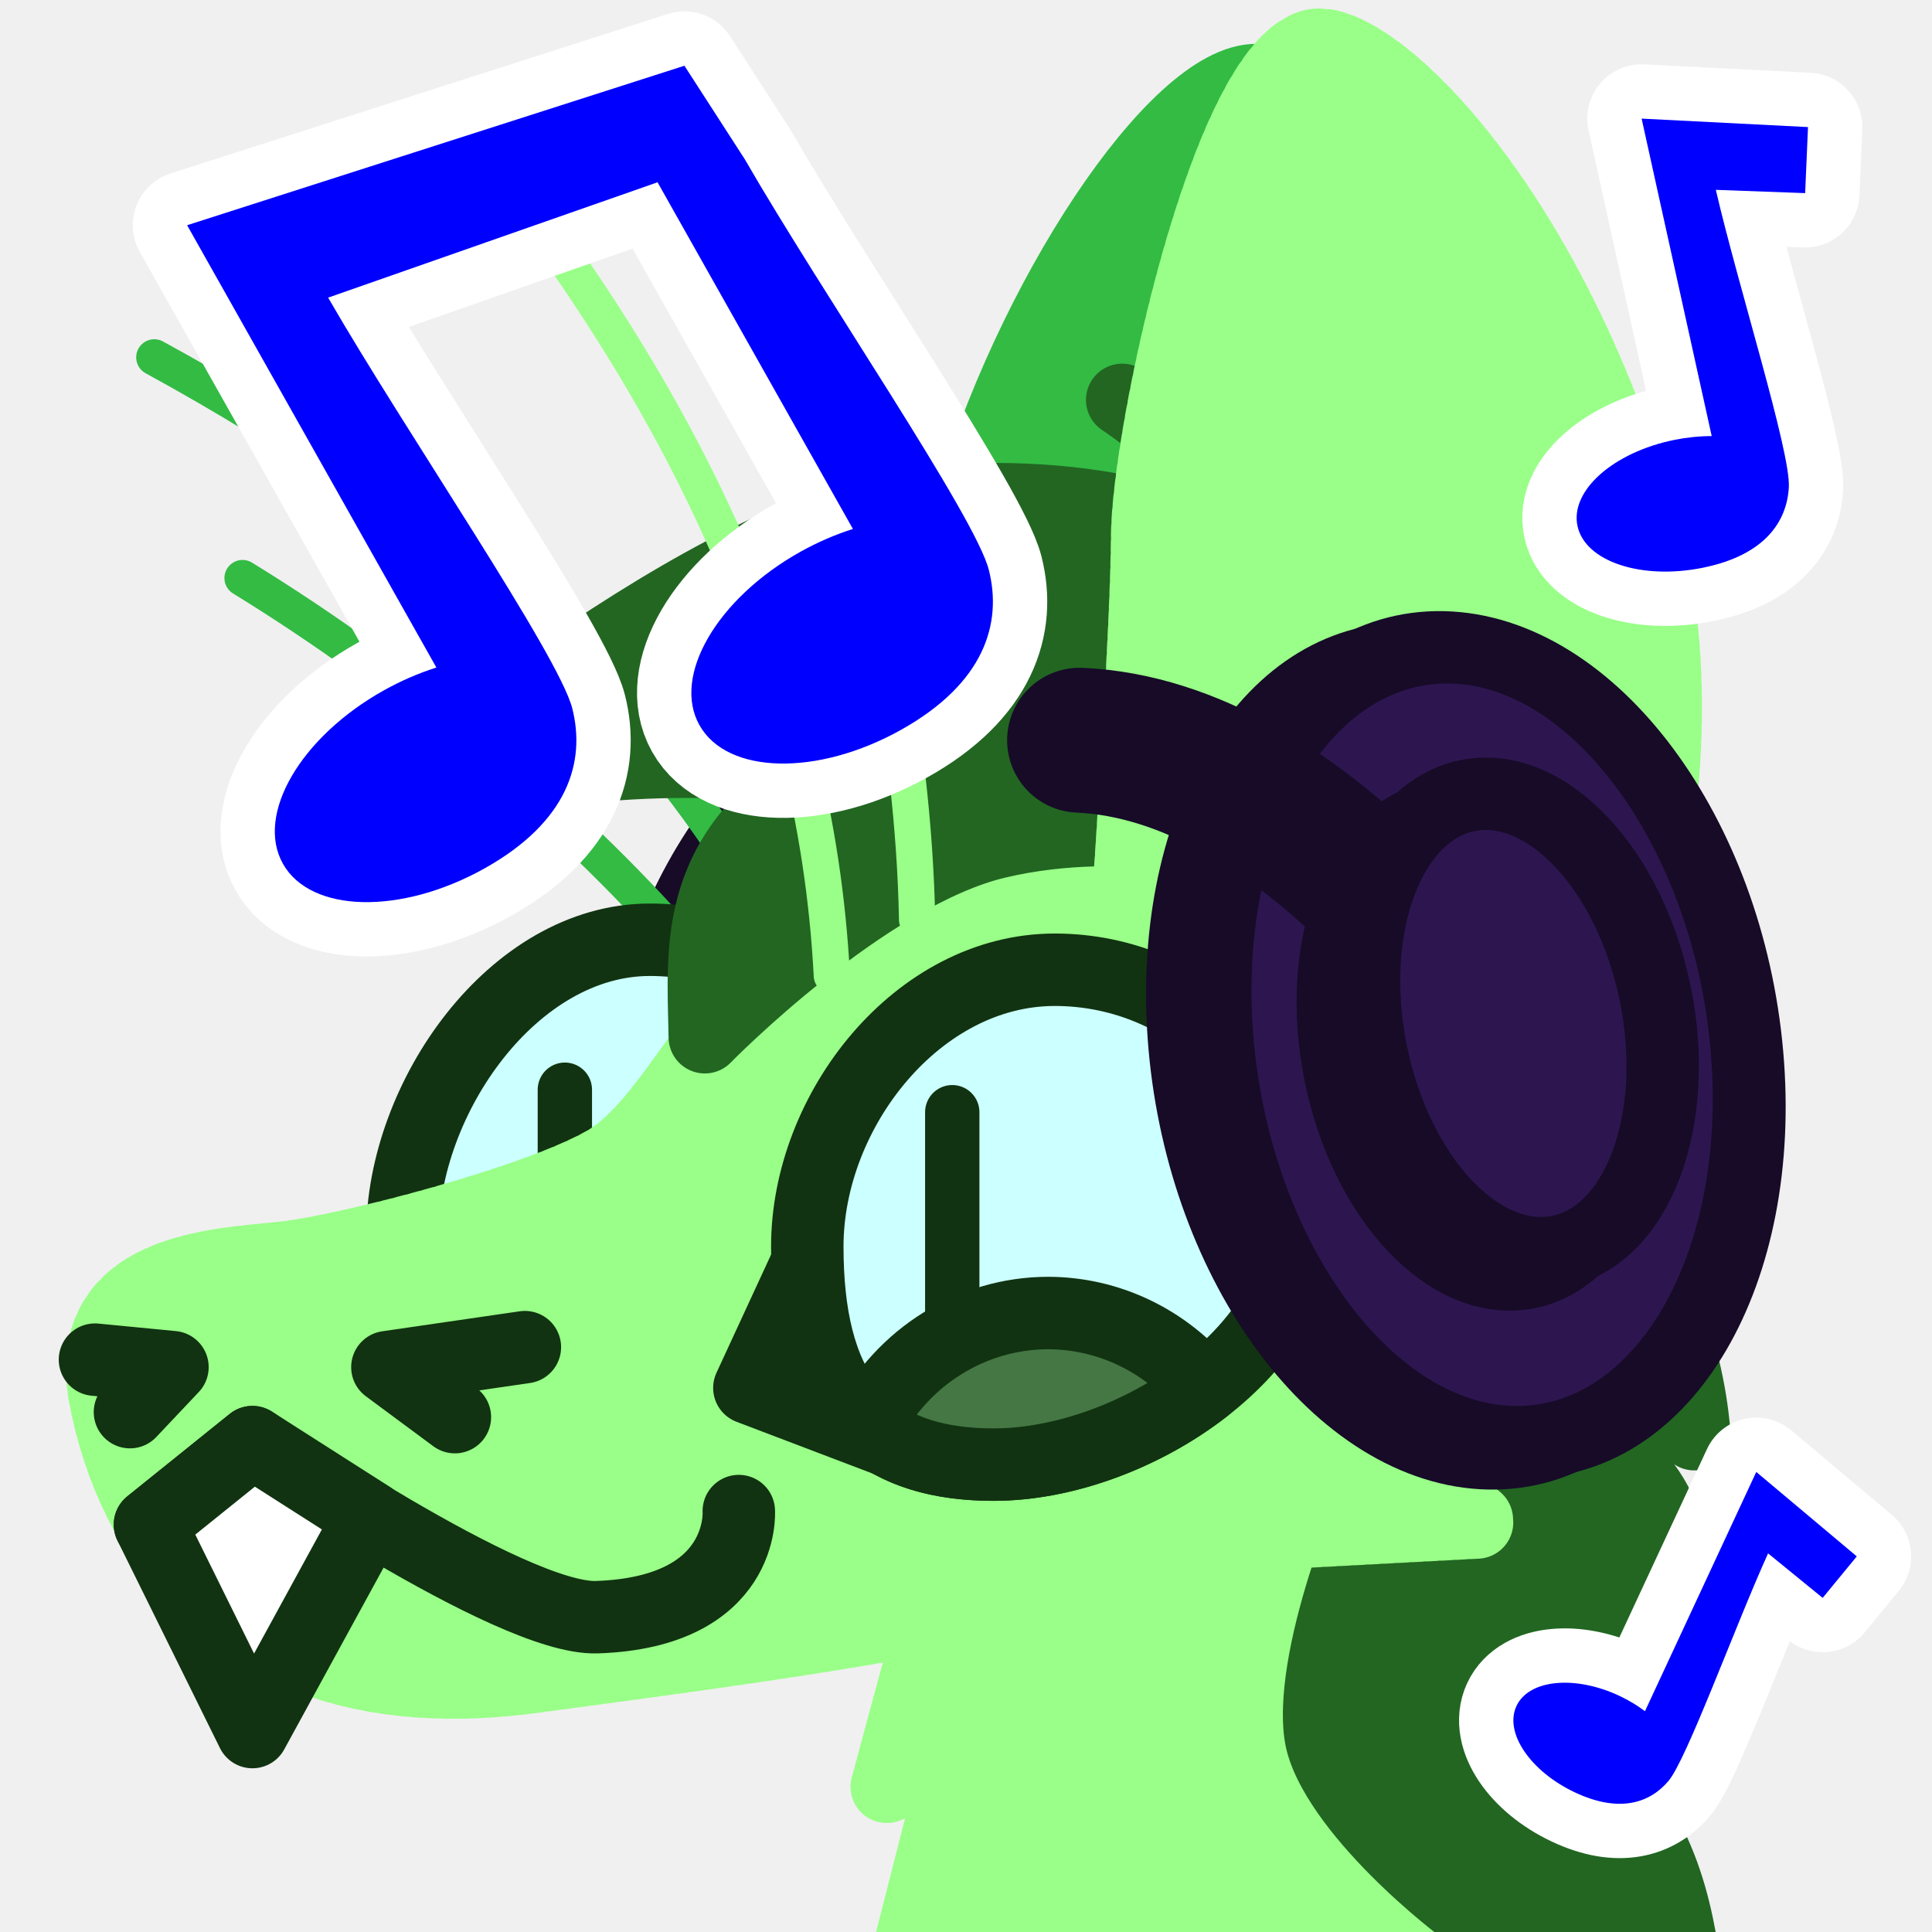
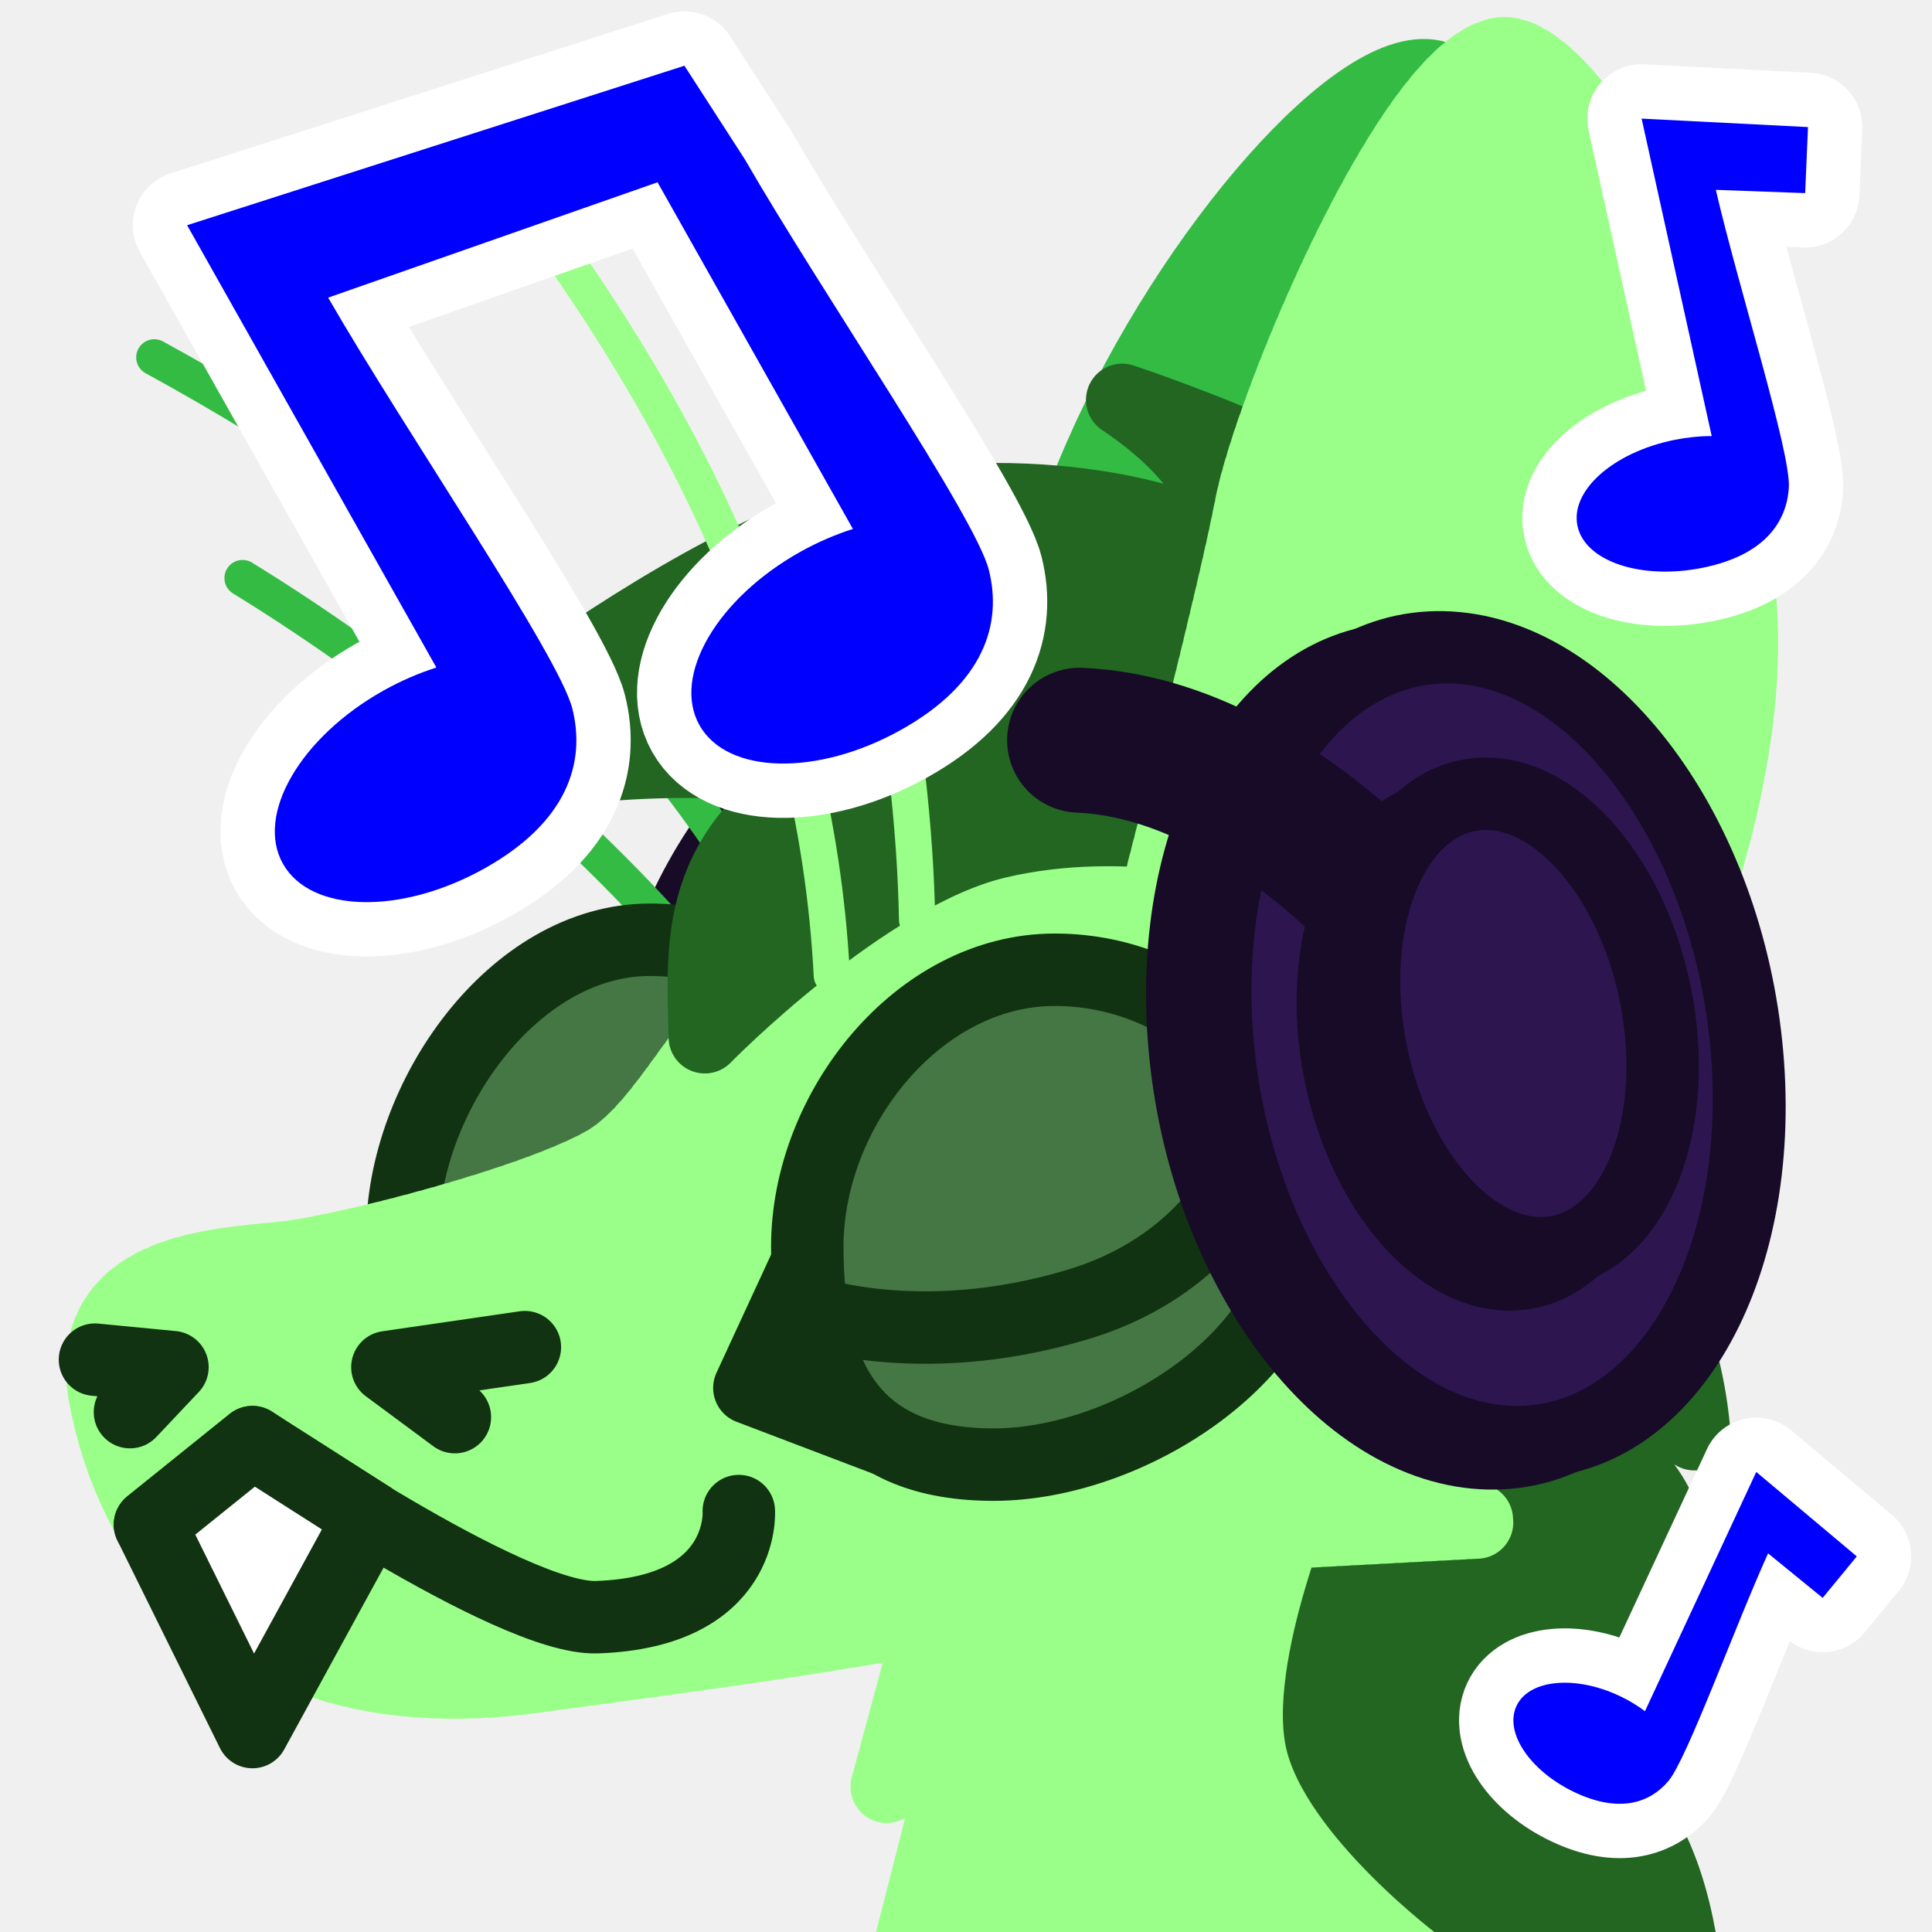
<svg xmlns="http://www.w3.org/2000/svg" version="1.1" id="svg824" width="1706.667" height="1706.667" viewBox="0 0 1706.667 1706.667">
  <defs id="defs828" />
  <g id="layer1" style="display:inline">
    <path style="display:inline;fill:#262;stroke:#262;stroke-width:64;stroke-linecap:round;stroke-linejoin:round;-inkscape-stroke:none;paint-order:fill markers stroke;stop-color:#000000" d="m 1298.031,865.098 c 70.798,131.454 185.382,239.025 198.706,401.828 -29.438,-19.135 -55.932,-14.719 -79.483,13.247 91.022,54.7 58.514,175.917 81.69,267.15 l -99.353,6.624 c 66.759,58.919 81.773,128.186 90.522,198.706 l -494.507,2.208 c -24.38,-41.481 23.115,-208.563 66.236,-227.044 0,0 3.379,-20.015 -75.353,-9.455 C 1015.23,1271.09 1172.184,1096.186 1298.031,865.098 Z" id="path3091" />
    <path style="opacity:1;fill:#9f8;fill-opacity:1;stroke:#9f8;stroke-width:64;stroke-linecap:round;stroke-linejoin:round;stroke-miterlimit:4;stroke-dasharray:none;stroke-dashoffset:0;stroke-opacity:1;paint-order:fill markers stroke;stop-color:#000000" d="m 848.093,1338.888 -64.785,239.508 62.822,-25.521 -51.043,200.244 459.384,-15.705 c 0,0 -127.607,-94.233 -149.202,-184.539 -21.595,-90.306 51.043,-253.25 51.043,-253.25 z" id="path3340" />
    <g id="g12988">
      <ellipse style="display:inline;fill:#2d1650;stroke:#170b28;stroke-width:64.19;stroke-linecap:round;stroke-linejoin:round;paint-order:fill markers stroke;stop-color:#000000" id="path867-6" cx="995.64" cy="675.97" rx="233.906" ry="352.418" transform="matrix(0.944985,0.3271135,-0.2225765,0.9749152,0,0)" />
      <path style="display:inline;fill:none;fill-opacity:1;stroke:#3b4;stroke-width:32;stroke-linecap:round;stroke-linejoin:round;stroke-miterlimit:4;stroke-dasharray:none;stroke-dashoffset:0;stroke-opacity:1;paint-order:fill markers stroke;stop-color:#000000" d="m 214.247,510.634 c 146.957,90.167 298.173,215.743 401.657,338.766" id="path6280-0-6" />
      <path style="display:inline;fill:none;fill-opacity:1;stroke:#3b4;stroke-width:32;stroke-linecap:round;stroke-linejoin:round;stroke-miterlimit:4;stroke-dasharray:none;stroke-dashoffset:0;stroke-opacity:1;paint-order:fill markers stroke;stop-color:#000000" d="M 136.307,315.67 C 386.364,452.289 592.003,626.13 711.506,872.152" id="path6280-3" />
      <g id="g12997">
-         <path id="path1915-9" style="display:inline;fill:#cff;stroke:#131;stroke-width:64;stroke-linecap:round;stroke-linejoin:round;paint-order:fill markers stroke;stop-color:#000000" d="m 792.618,1048.728 c 10e-6,120.717 -155.86,218.577 -276.577,218.577 -120.717,0 -160.577,-55.86 -160.577,-176.577 0,-120.717 97.86,-260.577 218.577,-260.577 120.717,0 218.577,97.86 218.577,218.577 z" />
-         <path style="opacity:1;fill:#ffffff;fill-opacity:1;stroke:#131;stroke-width:48;stroke-linecap:round;stroke-linejoin:round;stroke-miterlimit:4;stroke-dasharray:none;stroke-dashoffset:0;stroke-opacity:1;paint-order:fill markers stroke;stop-color:#000000" d="M 498.974,962.622 V 1132.626" id="path2372" />
+         <path id="path1915-9" style="display:inline;fill:#474;fill-opacity:1;stroke:#131;stroke-width:64;stroke-linecap:round;stroke-linejoin:round;paint-order:fill markers stroke;stop-color:#000000" d="m 792.618,1048.728 c 10e-6,120.717 -155.86,218.577 -276.577,218.577 -120.717,0 -160.577,-55.86 -160.577,-176.577 0,-120.717 97.86,-260.577 218.577,-260.577 120.717,0 218.577,97.86 218.577,218.577 z" />
      </g>
-       <path style="opacity:1;fill:#3b4;fill-opacity:1;stroke:#3b4;stroke-width:64;stroke-linecap:round;stroke-miterlimit:4;stroke-dasharray:none;stroke-dashoffset:0;stroke-opacity:1;paint-order:fill markers stroke;stop-color:#000000" d="m 807.662,790.472 c 0,0 -1.651,-177.23 51.951,-351.924 58.967,-192.18 190.168,-380.789 257.382,-367.141 67.214,13.648 122.341,232.187 113.645,373.945 -8.696,141.758 -120.966,429.29 -120.966,429.29 z" id="path1640" />
+       <path style="opacity:1;fill:#3b4;fill-opacity:1;stroke:#3b4;stroke-width:64;stroke-linecap:round;stroke-miterlimit:4;stroke-dasharray:none;stroke-dashoffset:0;stroke-opacity:1;paint-order:fill markers stroke;stop-color:#000000" d="m 879.557,746.896 c 0,0 18.762,-176.242 92.116,-343.604 80.697,-184.115 232.737,-356.368 297.933,-335.073 65.196,21.294 94.8,244.726 69.844,384.541 -24.956,139.815 -169.578,412.512 -169.578,412.512 z" id="path1640" />
      <path style="fill:none;stroke:#170b28;stroke-width:128;stroke-linecap:round;stroke-linejoin:round;stroke-miterlimit:4;stroke-dasharray:none;paint-order:fill markers stroke;stop-color:#000000" d="m 953.657,653.879 c -138.653,8.317 -107.614,18.187 -176.314,60.102" id="path1151" />
      <path id="path1148" style="display:inline;opacity:1;fill:#9f8;stroke:#9f8;stroke-width:64;stroke-linecap:round;stroke-linejoin:round;stroke-miterlimit:4;stroke-dasharray:6.4, 6.4;stroke-dashoffset:0;stroke-opacity:1;paint-order:fill markers stroke;stop-color:#000000" d="m 1299.055,1153.559 c 0,0 -0.108,-10.821 -0.951,-28.418 -0.422,-8.799 -1.026,-19.291 -1.895,-30.973 -0.869,-11.681 -2,-24.552 -3.473,-38.105 -1.473,-13.553 -3.289,-27.788 -5.523,-42.201 -2.235,-14.413 -4.889,-29.005 -8.043,-43.268 -1.577,-7.131 -3.279,-14.182 -5.115,-21.086 -1.836,-6.904 -3.807,-13.662 -5.922,-20.213 -2.115,-6.551 -4.373,-12.892 -6.787,-18.963 -2.414,-6.071 -4.983,-11.87 -7.715,-17.334 -2.732,-5.464 -5.935,-10.786 -9.539,-15.961 -3.604,-5.175 -7.611,-10.205 -11.949,-15.084 -4.338,-4.879 -9.007,-9.609 -13.94,-14.186 -4.932,-4.576 -10.126,-8.999 -15.514,-13.266 -5.387,-4.266 -10.967,-8.375 -16.67,-12.324 -5.703,-3.949 -11.53,-7.738 -17.41,-11.363 -11.761,-7.251 -23.737,-13.847 -35.371,-19.76 -11.634,-5.913 -22.926,-11.142 -33.32,-15.66 -10.395,-4.519 -19.891,-8.326 -27.934,-11.395 -16.085,-6.137 -26.354,-9.318 -26.354,-9.318 -106.831,-15.988 -232.175,6.969 -312.625,60.014 -101.267,66.77 -136.887,176.629 -198.707,211.955 -61.82,35.325 -225.2,77.273 -280.396,83.897 -55.196,6.623 -183.25,6.625 -161.172,123.641 22.078,117.016 112.599,282.605 377.541,247.279 264.942,-35.326 313.515,-44.157 536.508,-88.314 22.897,-4.534 53.848,-18.32 86.828,-36.947 l 213.871,-11.428 -92.926,-75.256 c 5.358,-4.84 10.6,-9.718 15.633,-14.637 l 142.076,-2.375 -84.881,-69.668 c 3.481,-6.554 6.481,-13.021 8.627,-19.307 1.052,-3.082 2.033,-6.627 3.047,-9.977 z" />
      <path style="display:inline;fill:#262;stroke:#262;stroke-width:64;stroke-linecap:round;stroke-linejoin:round;-inkscape-stroke:none;paint-order:fill markers stroke;stop-color:#000000" d="M 880.931,744.045 C 763.916,771.643 622.613,916.257 622.613,916.257 620.953,833.211 611.28,749.437 735.213,677.809 c -124.695,-7.457 -249.288,-15.117 -408.452,46.365 0,0 303.226,-263.622 490.142,-280.397 172.212,-15.455 264.942,37.533 264.942,37.533 -0.192,-45.683 -31.458,-88.259 -90.522,-128.055 0,0 295.852,97.145 333.385,194.291 37.533,97.145 28.702,167.796 28.702,167.796 l -243.752,34.923 c 0,0 -111.711,-33.819 -228.727,-6.221 z" id="path1637" />
-       <path id="path13483" style="display:inline;opacity:1;fill:#9f8;stroke:#9f8;stroke-width:64;stroke-linecap:round;stroke-linejoin:round;stroke-miterlimit:4;stroke-dasharray:6.4, 6.4;stroke-dashoffset:0;stroke-opacity:1;paint-order:fill markers stroke;stop-color:#000000" d="m 1158.177,40.515 c -75.892,23.62 -144.303,343.259 -144.856,433.552 -0.492,80.392 -14.373,286.715 -18.36,345.201 45.183,368.658 238.772,295.616 360.509,305.548 57.559,-141.008 156.315,-430.923 98.412,-646.815 C 1374.607,182.42 1207.391,25.198 1158.177,40.515 Z" />
+       <path id="path13483" style="display:inline;opacity:1;fill:#9f8;stroke:#9f8;stroke-width:64;stroke-linecap:round;stroke-linejoin:round;stroke-miterlimit:4;stroke-dasharray:6.4, 6.4;stroke-dashoffset:0;stroke-opacity:1;paint-order:fill markers stroke;stop-color:#000000" d="m 1326.592,47.144 c -78.93,9.353 -204.603,311.107 -221.648,399.779 -15.176,78.948 -66.528,279.259 -81.136,336.032 -22.95,370.706 180.727,334.273 298.599,366.285 82.359,-128.114 232.434,-395.099 214.96,-617.937 C 1513.444,226.212 1377.776,41.079 1326.592,47.144 Z" />
      <g id="g13003">
        <path style="opacity:1;fill:none;fill-opacity:1;stroke:#131;stroke-width:64;stroke-linecap:round;stroke-linejoin:round;stroke-miterlimit:4;stroke-dasharray:none;stroke-dashoffset:0;stroke-opacity:1;paint-order:fill markers stroke;stop-color:#000000" d="m 83.898,1201.07 68.443,6.623 -37.533,39.741" id="path2163" />
        <path style="opacity:1;fill:none;fill-opacity:1;stroke:#131;stroke-width:64;stroke-linecap:round;stroke-linejoin:round;stroke-miterlimit:4;stroke-dasharray:none;stroke-dashoffset:0;stroke-opacity:1;paint-order:fill markers stroke;stop-color:#000000" d="m 401.828,1251.85 -59.612,-44.157 121.432,-17.663" id="path2198" />
        <path style="opacity:1;fill:none;fill-opacity:1;stroke:#131;stroke-width:64;stroke-linecap:round;stroke-linejoin:round;stroke-miterlimit:4;stroke-dasharray:none;stroke-dashoffset:0;stroke-opacity:1;paint-order:fill markers stroke;stop-color:#000000" d="m 132.471,1346.787 90.522,-72.859 c 0,0 227.99,157.194 304.174,154.641 131.805,-4.416 125.469,-93.736 125.469,-93.736" id="path2200" />
        <path style="opacity:1;fill:#ffffff;fill-opacity:1;stroke:#131;stroke-width:64;stroke-linecap:round;stroke-linejoin:round;stroke-miterlimit:4;stroke-dasharray:none;stroke-dashoffset:0;stroke-opacity:1;paint-order:fill markers stroke;stop-color:#000000" d="m 222.993,1530.039 -90.522,-183.251 90.522,-72.859 103.769,66.235 z" id="path2202" />
      </g>
-       <g id="g12993">
-         <path style="opacity:1;fill:#131;fill-opacity:1;stroke:#131;stroke-width:64;stroke-linecap:round;stroke-linejoin:round;stroke-miterlimit:4;stroke-dasharray:none;stroke-dashoffset:0;stroke-opacity:1;paint-order:fill markers stroke;stop-color:#000000" d="m 661.976,1226.049 53.367,-115.501 86.531,168.711 z" id="path7852" />
-         <path id="path1915" style="opacity:1;fill:#cff;stroke:#131;stroke-width:64;stroke-linecap:round;stroke-linejoin:round;paint-order:fill markers stroke;stop-color:#000000" d="m 1150.289,1075.222 c 0,120.717 -151.86,218.577 -272.577,218.577 -120.717,0 -164.577,-71.86 -164.577,-192.577 -2e-5,-120.717 97.86,-244.577 218.577,-244.577 120.717,-2e-5 218.577,97.86 218.577,218.577 z" />
-         <path style="opacity:1;fill:#ffffff;fill-opacity:1;stroke:#131;stroke-width:48;stroke-linecap:round;stroke-linejoin:round;stroke-miterlimit:4;stroke-dasharray:none;stroke-dashoffset:0;stroke-opacity:1;paint-order:fill markers stroke;stop-color:#000000" d="m 841.19,982.492 v 189.875" id="path2350" />
-         <path id="path1749" style="fill:#474;stroke:#131;stroke-width:64;stroke-linecap:round;stroke-linejoin:round;-inkscape-stroke:none;paint-order:fill markers stroke;stop-color:#000000" d="m 925.639,1159.879 a 181.242,186.603 0 0 0 -159.73,99.406 c 25.918,22.474 62.424,34.514 111.805,34.514 62.201,0 132.623,-26.026 186.326,-67.728 a 181.242,186.603 0 0 0 -138.4,-66.191 z" />
+       <g id="g12993" style="fill:#474;fill-opacity:1">
+         <path style="opacity:1;fill:#474;fill-opacity:1;stroke:#131;stroke-width:64;stroke-linecap:round;stroke-linejoin:round;stroke-miterlimit:4;stroke-dasharray:none;stroke-dashoffset:0;stroke-opacity:1;paint-order:fill markers stroke;stop-color:#000000" d="m 661.976,1226.049 53.367,-115.501 86.531,168.711 z" id="path7852" />
+         <path id="path1915" style="opacity:1;fill:#474;fill-opacity:1;stroke:#131;stroke-width:64;stroke-linecap:round;stroke-linejoin:round;paint-order:fill markers stroke;stop-color:#000000" d="m 1150.289,1075.222 c 0,120.717 -151.86,218.577 -272.577,218.577 -120.717,0 -164.577,-71.86 -164.577,-192.577 -2e-5,-120.717 97.86,-244.577 218.577,-244.577 120.717,-2e-5 218.577,97.86 218.577,218.577 z" />
+         <path style="fill:none;fill-opacity:1;stroke:#131;stroke-width:64;stroke-linecap:round;stroke-linejoin:round;stroke-miterlimit:4;stroke-dasharray:none;stroke-opacity:1;paint-order:fill markers stroke;stop-color:#000000" d="m 708.719,1156.912 c 0,0 100.23,38.367 242.863,-4.416 151.961,-45.58 172.212,-181.044 172.212,-181.044" id="path1244" />
      </g>
      <ellipse style="display:inline;fill:#2d1650;stroke:#170b28;stroke-width:64.19;stroke-linecap:round;stroke-linejoin:round;paint-order:fill markers stroke;stop-color:#000000" id="path867-7" cx="1200.336" cy="911.851" rx="233.906" ry="352.418" transform="matrix(0.9997913,0.02042971,0.08824484,0.9960988,0,0)" />
      <ellipse style="fill:#2d1650;stroke:#170b28;stroke-width:64.19;stroke-linecap:round;stroke-linejoin:round;paint-order:fill markers stroke;stop-color:#000000" id="path867" cx="1229.978" cy="901.269" rx="233.906" ry="352.418" transform="matrix(0.9997913,0.02042971,0.08824484,0.9960988,0,0)" />
      <path style="opacity:1;fill:none;fill-opacity:1;stroke:#9f8;stroke-width:32;stroke-linecap:round;stroke-linejoin:round;stroke-miterlimit:4;stroke-dasharray:none;stroke-dashoffset:0;stroke-opacity:1;paint-order:fill markers stroke;stop-color:#000000" d="M 422.098,125.101 C 599.1,348.402 720.689,588.661 734.815,861.807" id="path6280" />
      <path style="display:inline;fill:none;fill-opacity:1;stroke:#9f8;stroke-width:32;stroke-linecap:round;stroke-linejoin:round;stroke-miterlimit:4;stroke-dasharray:none;stroke-dashoffset:0;stroke-opacity:1;paint-order:fill markers stroke;stop-color:#000000" d="m 711.568,296.293 c 57.336,162.601 95.675,355.385 98.55,516.119" id="path6280-0" />
      <path style="fill:none;stroke:#170b28;stroke-width:128;stroke-linecap:round;stroke-linejoin:round;stroke-miterlimit:4;stroke-dasharray:none;paint-order:fill markers stroke;stop-color:#000000" d="m 1309.254,900.802 c 0,0 -156.891,-238.092 -355.598,-246.923" id="path1116" />
      <ellipse style="fill:#2d1650;stroke:#170b28;stroke-width:64;stroke-linecap:round;stroke-linejoin:round;stroke-miterlimit:4;stroke-dasharray:none;paint-order:fill markers stroke;stop-color:#000000" id="path1939" cx="1102.514" cy="1162.032" rx="128.055" ry="205.33" transform="rotate(-11.32587)" />
      <ellipse style="display:inline;fill:#2d1650;stroke:#170b28;stroke-width:64;stroke-linecap:round;stroke-linejoin:round;stroke-miterlimit:4;stroke-dasharray:none;paint-order:fill markers stroke;stop-color:#000000" id="path1939-5" cx="1133.261" cy="1149.05" rx="128.055" ry="205.33" transform="rotate(-11.32587)" />
      <path id="path4098" style="fill:#0000ff;fill-opacity:1;stroke:#ffffff;stroke-width:96;stroke-linecap:round;stroke-linejoin:round;stroke-miterlimit:4;stroke-dasharray:none;paint-order:stroke fill markers;stop-color:#000000" d="m 1450.156,104.782 61.917,280.439 c -10.812,0.012 -21.93,1.145 -32.895,3.352 -54.178,10.93 -92.515,45.081 -85.627,76.277 6.888,31.196 56.391,47.625 110.57,36.695 54.179,-10.93 74.393,-40.138 76.083,-71.232 1.69,-31.093 -44.844,-177.678 -64.498,-262.608 l 78.908,2.893 2.515,-58.342 z" />
      <path id="path4098-65" style="display:inline;fill:#0000ff;fill-opacity:1;stroke:#ffffff;stroke-width:96;stroke-linecap:round;stroke-linejoin:round;stroke-miterlimit:4;stroke-dasharray:none;paint-order:stroke fill markers;stop-color:#000000" d="m 1551.421,1300.272 -98.304,211.346 c -6.807,-5.123 -14.357,-9.664 -22.334,-13.434 -39.433,-18.616 -80.264,-14.649 -91.199,8.861 -10.935,23.51 12.166,57.66 51.599,76.277 39.433,18.617 66.445,9.257 82.726,-10.117 16.281,-19.373 58.75,-136.567 87.953,-201.001 l 48.224,39.32 30.136,-36.662 z" />
      <path id="path4098-6" style="display:inline;fill:#0000ff;fill-opacity:1;stroke:#ffffff;stroke-width:96;stroke-linecap:round;stroke-linejoin:round;stroke-miterlimit:4;stroke-dasharray:none;paint-order:stroke fill markers;stop-color:#000000" d="m 165.293,198.946 220.197,390.745 c -15.726,4.977 -31.38,11.771 -46.311,20.1 -73.765,41.19 -113.706,109.818 -89.212,153.285 24.495,43.466 104.149,45.313 177.915,4.124 73.766,-41.19 89.63,-94.118 77.665,-141.366 C 493.581,578.586 357.865,380.844 289.865,262.922 L 580.861,161.023 753.444,467.277 c -15.726,4.977 -31.38,11.771 -46.311,20.1 -73.765,41.19 -113.707,109.815 -89.213,153.282 24.495,43.466 104.152,45.312 177.917,4.123 73.766,-41.19 89.627,-94.117 77.662,-141.365 C 861.534,456.169 725.822,258.429 657.822,140.507 L 604.6,58.064 Z" />
    </g>
  </g>
</svg>
